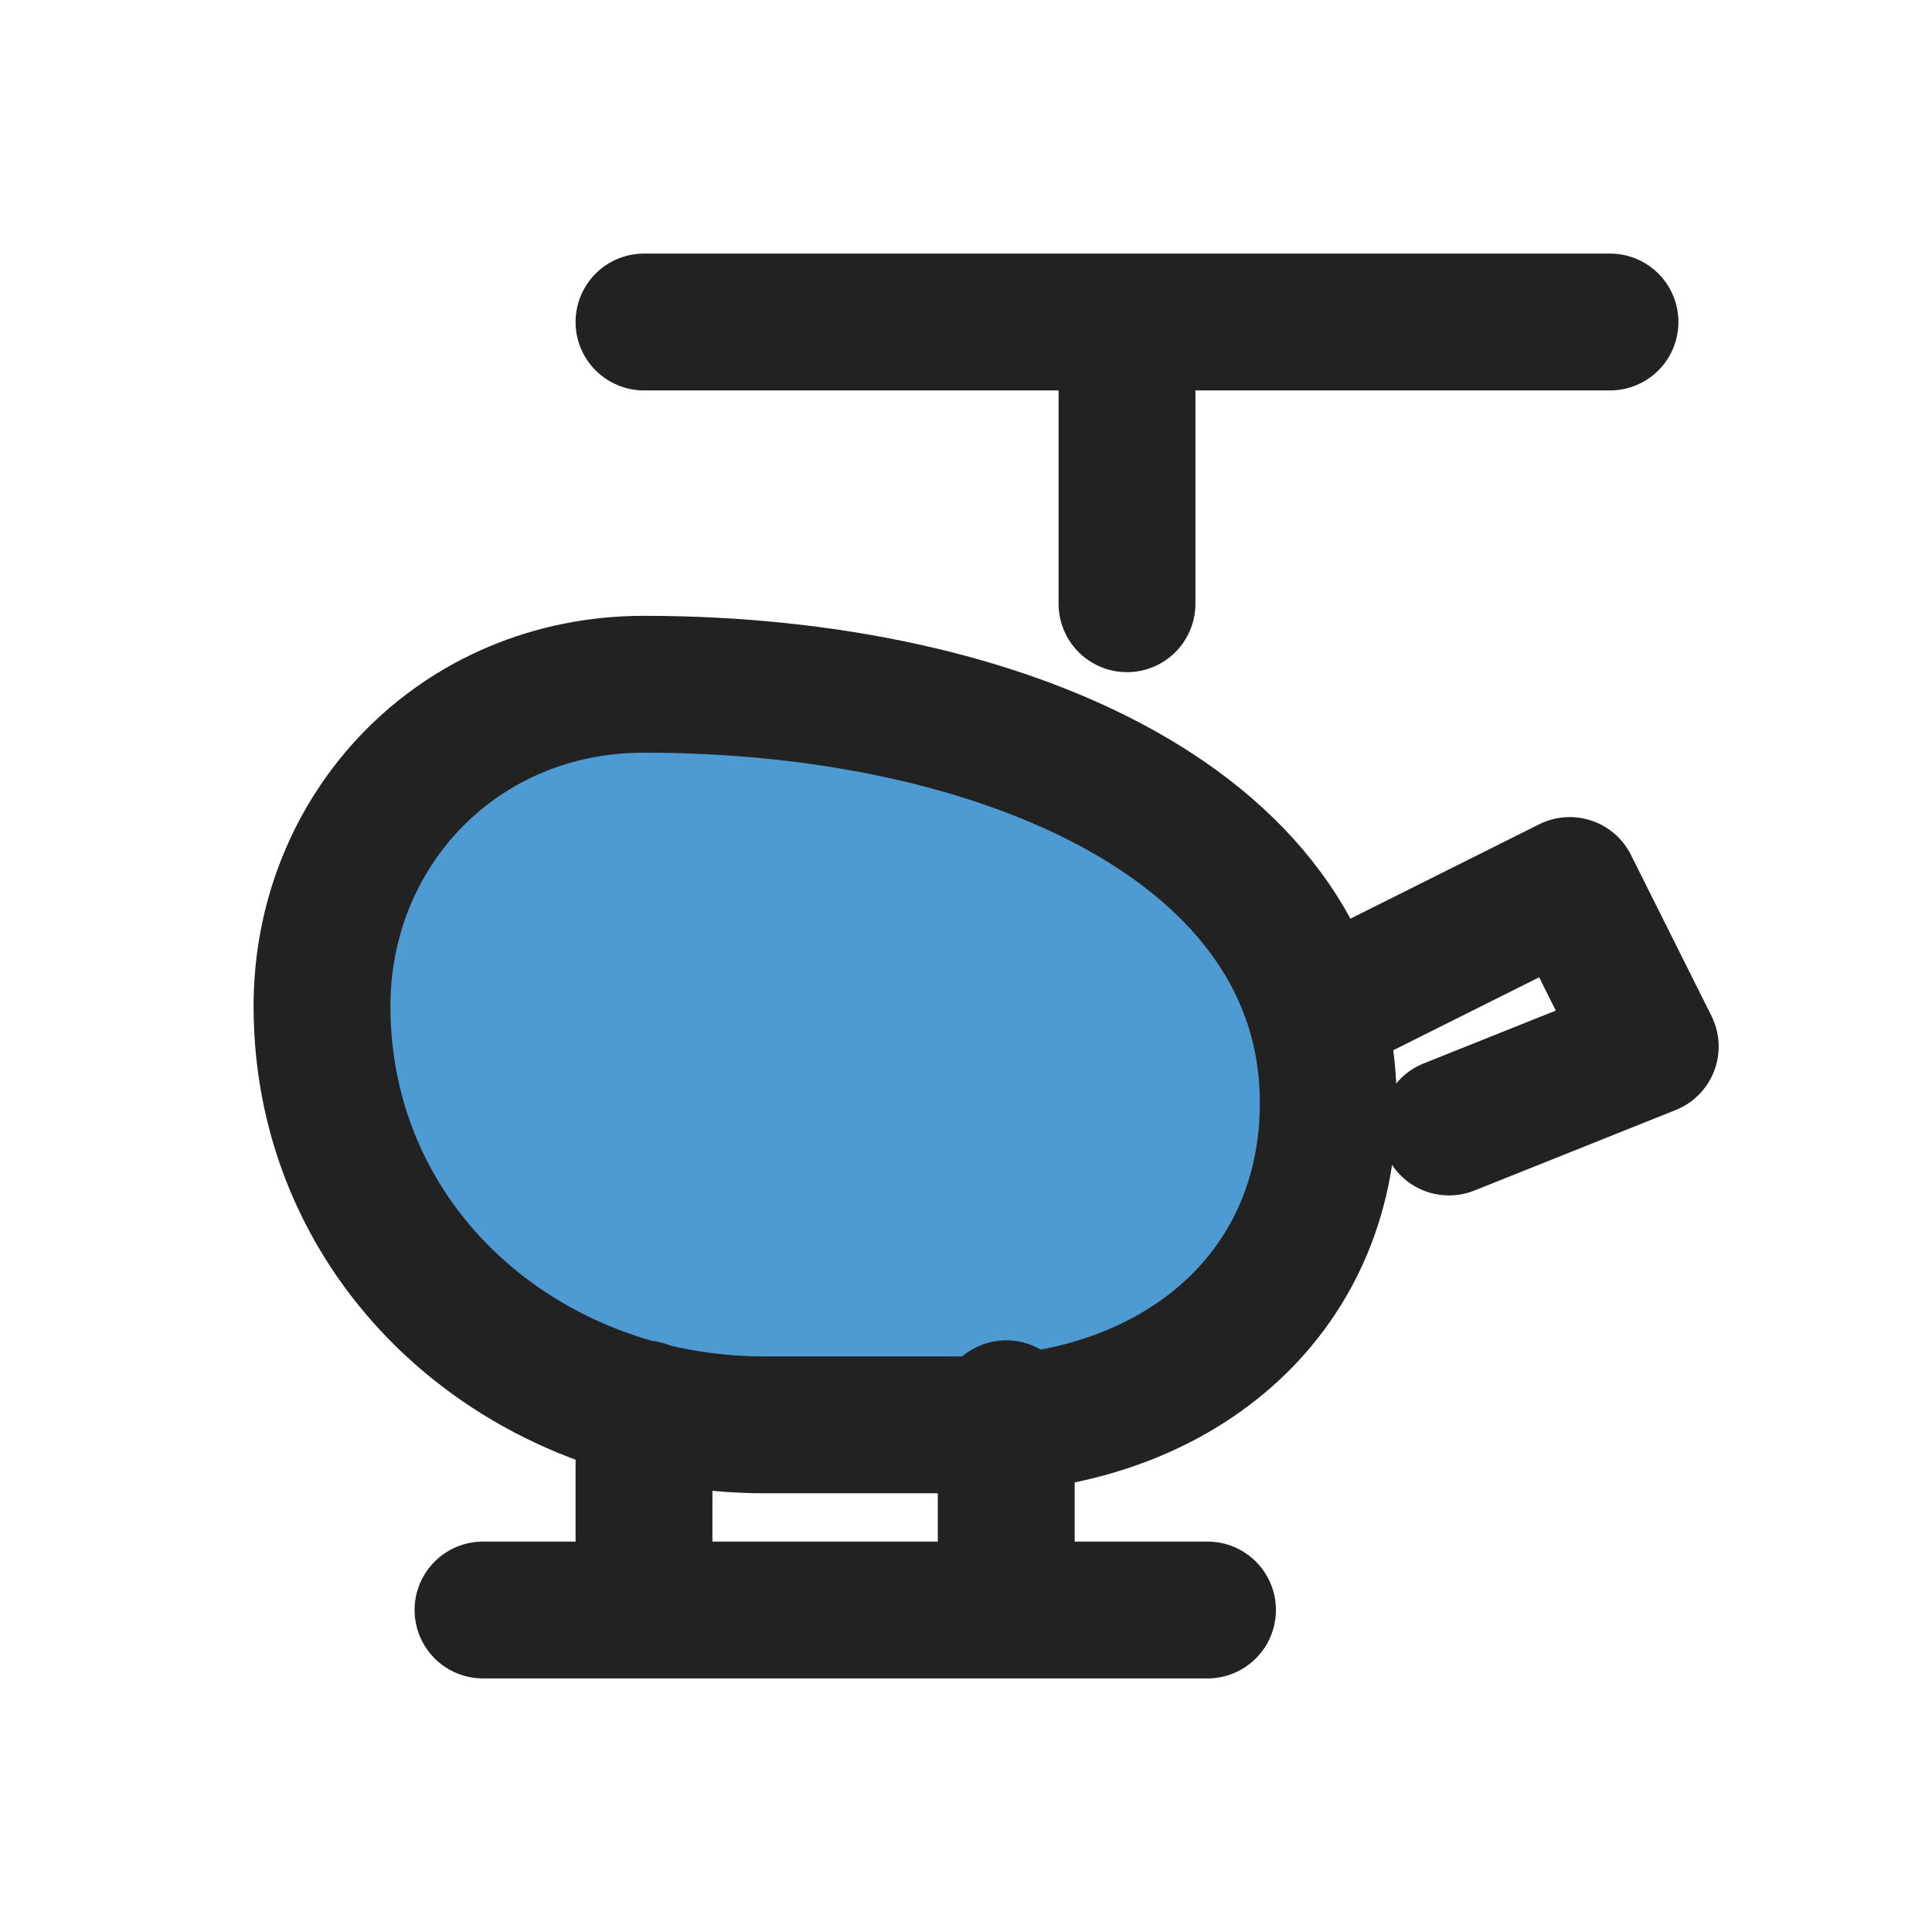
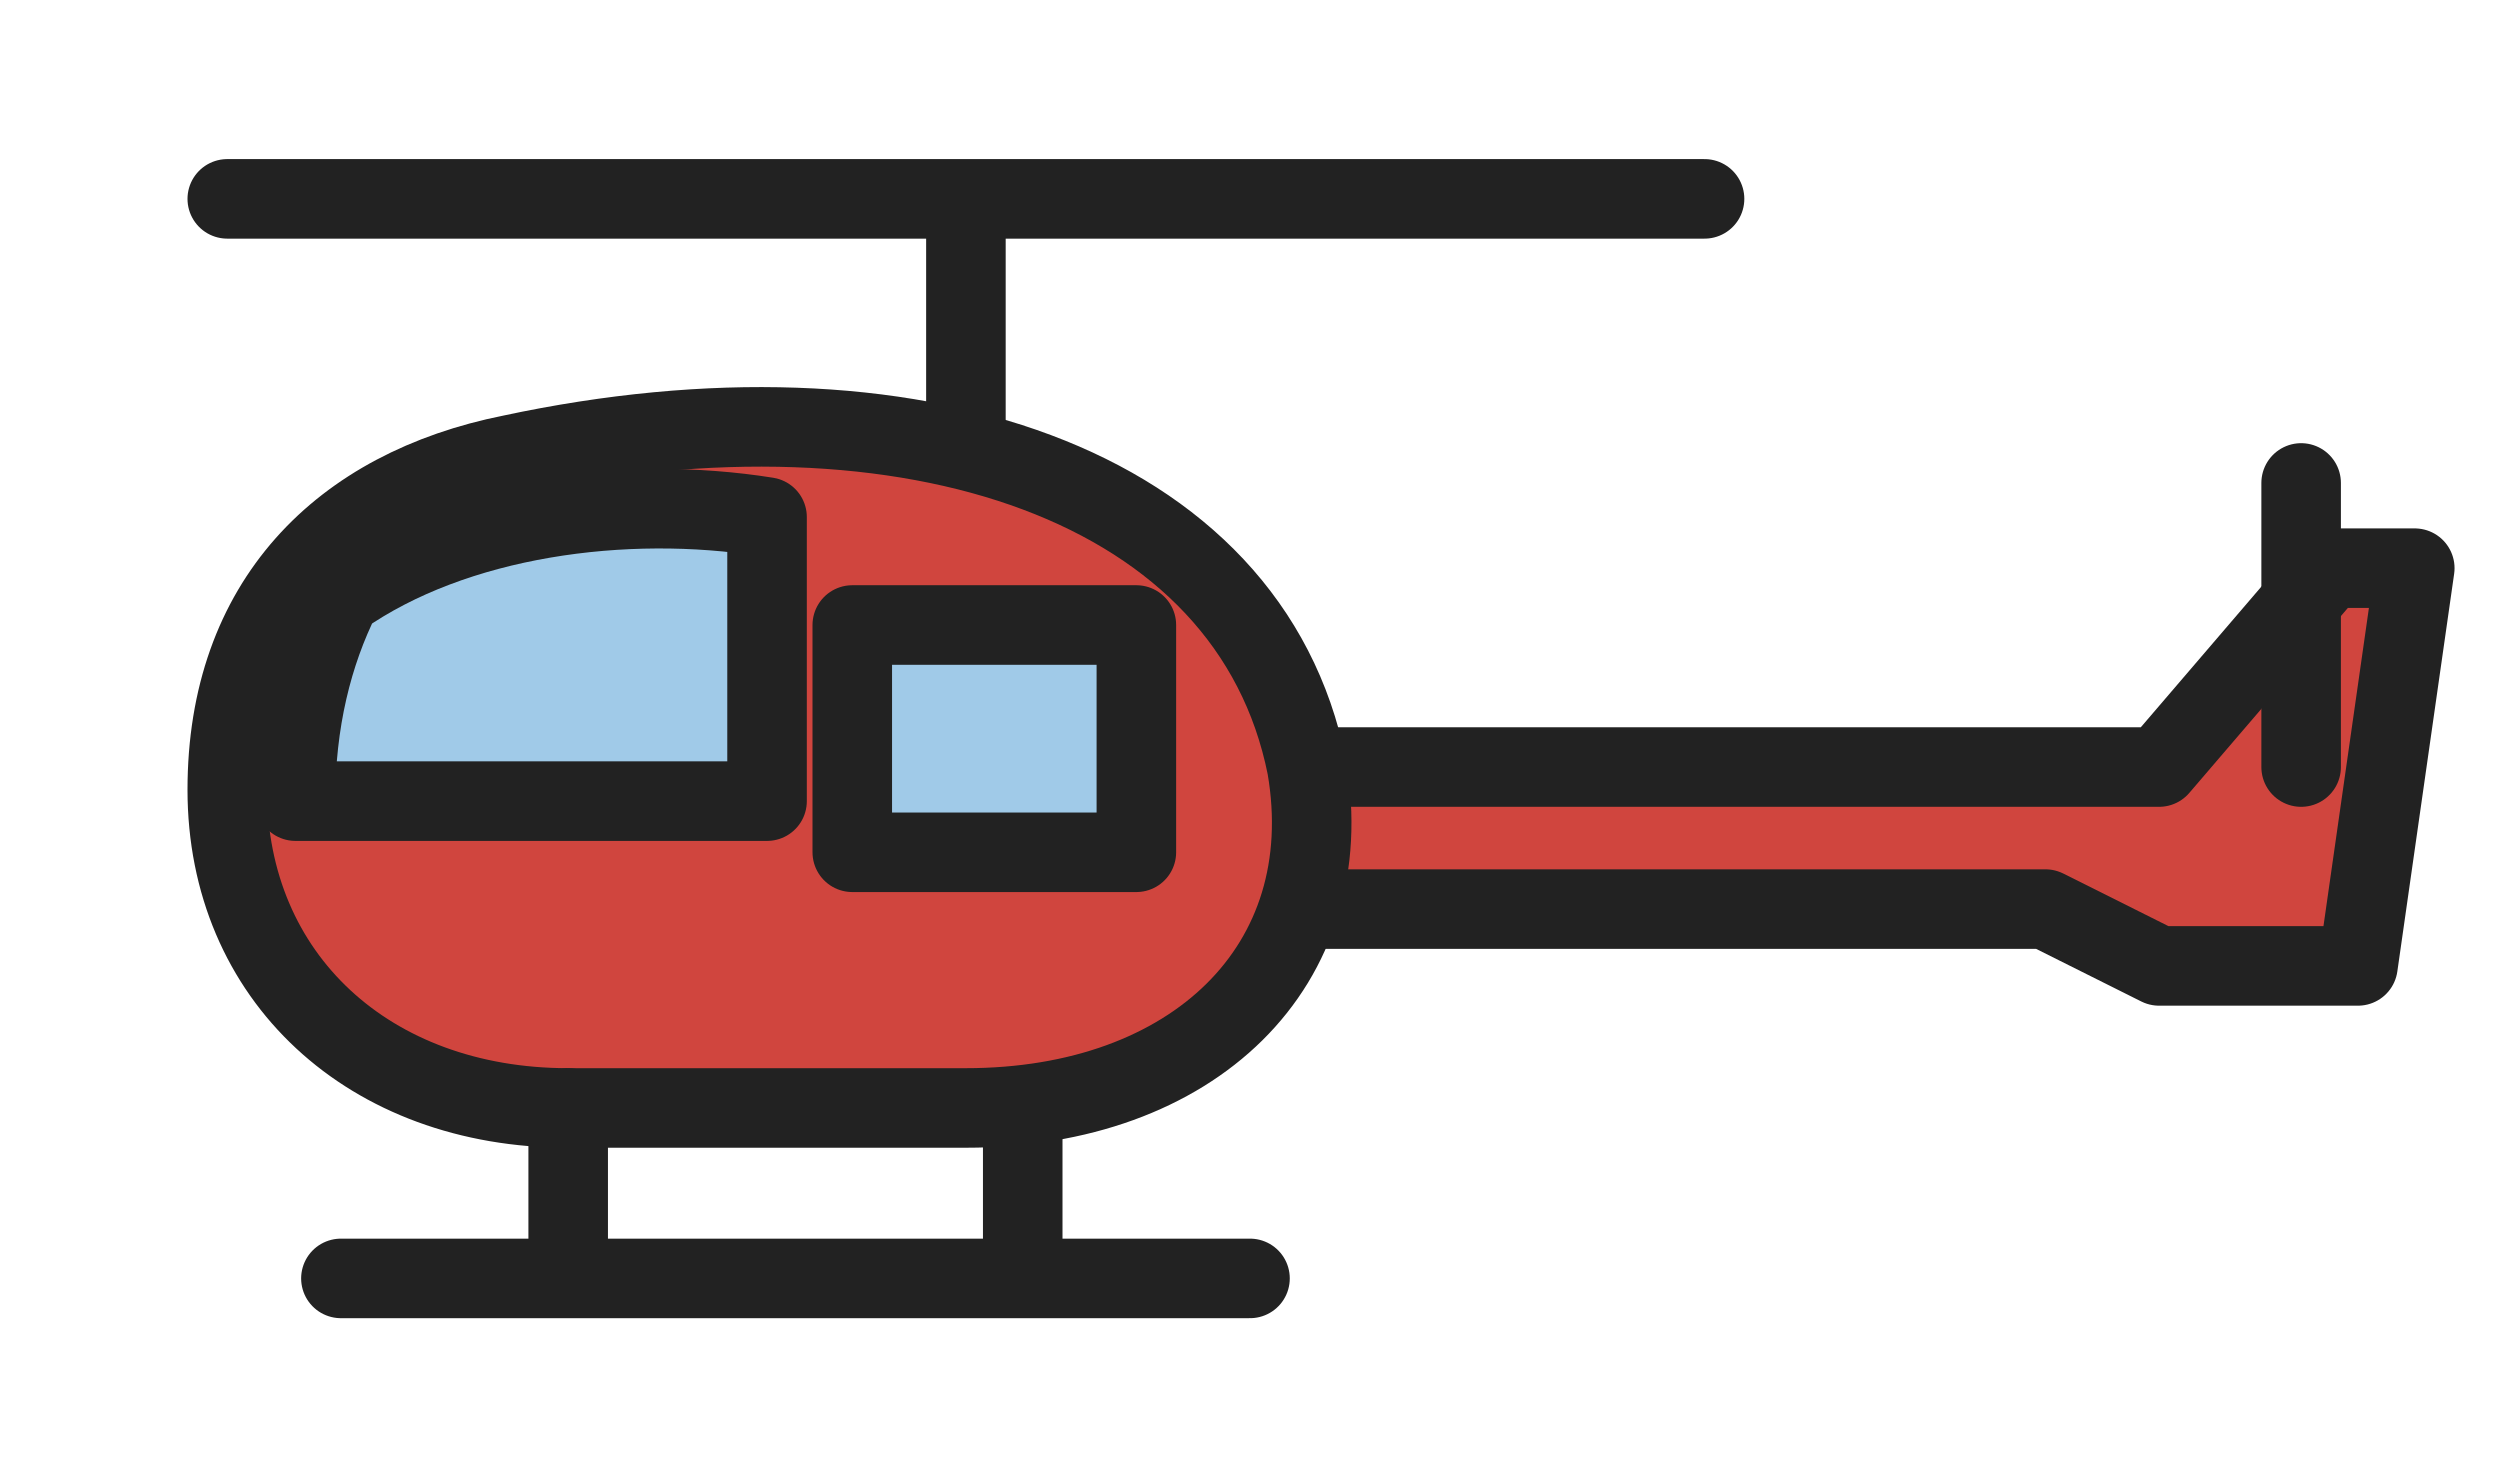
- <svg xmlns="http://www.w3.org/2000/svg" viewBox="0 0 24 24" fill="none" stroke="#222" stroke-width="1.7" stroke-linecap="round" stroke-linejoin="round">
-   <path d="M8 4h12M14 4v3.5" />
-   <path d="M8 8.5c4.5 0 8.5 1.8 8.5 5.2 0 2.4-1.9 4-4.5 4H9.5c-3 0-5.5-2.2-5.5-5.2 0-2.2 1.7-4 4-4z" fill="#4E9BD4" />
-   <path d="M16.5 12.5l3-1.5 1 2-2.5 1M8 17.5v2.5M12.5 17.5v2.5M6 20h9" />
+ <svg xmlns="http://www.w3.org/2000/svg" viewBox="0 0 44 26" fill="none" stroke="#222" stroke-width="1.4" stroke-linecap="round" stroke-linejoin="round">
+   <path d="M4 3.5h26M17 3.5v4" />
+   <path d="M22 13.5h16l3-3.5h1.5l-1 7H38l-2-1H22z" fill="#D0453E" />
+   <path d="M40.5 8.5v5" />
+   <path d="M9 8c7-1.5 13 0.5 14 5.5 0.6 3.5-2 6-6 6H10c-3.5 0-6-2.3-6-5.6C4 10.6 6 8.6 9 8z" fill="#D0453E" />
+   <path d="M6 10.5c2-1.4 5-1.8 7.5-1.4v5H5.2c0-1.4 0.3-2.6 0.8-3.6z" fill="#A0CAE8" />
+   <path d="M15 11h5v4h-5z" fill="#A0CAE8" />
+   <path d="M10 19.5v3M18 19.5v3M6 22.5h16" />
</svg>
